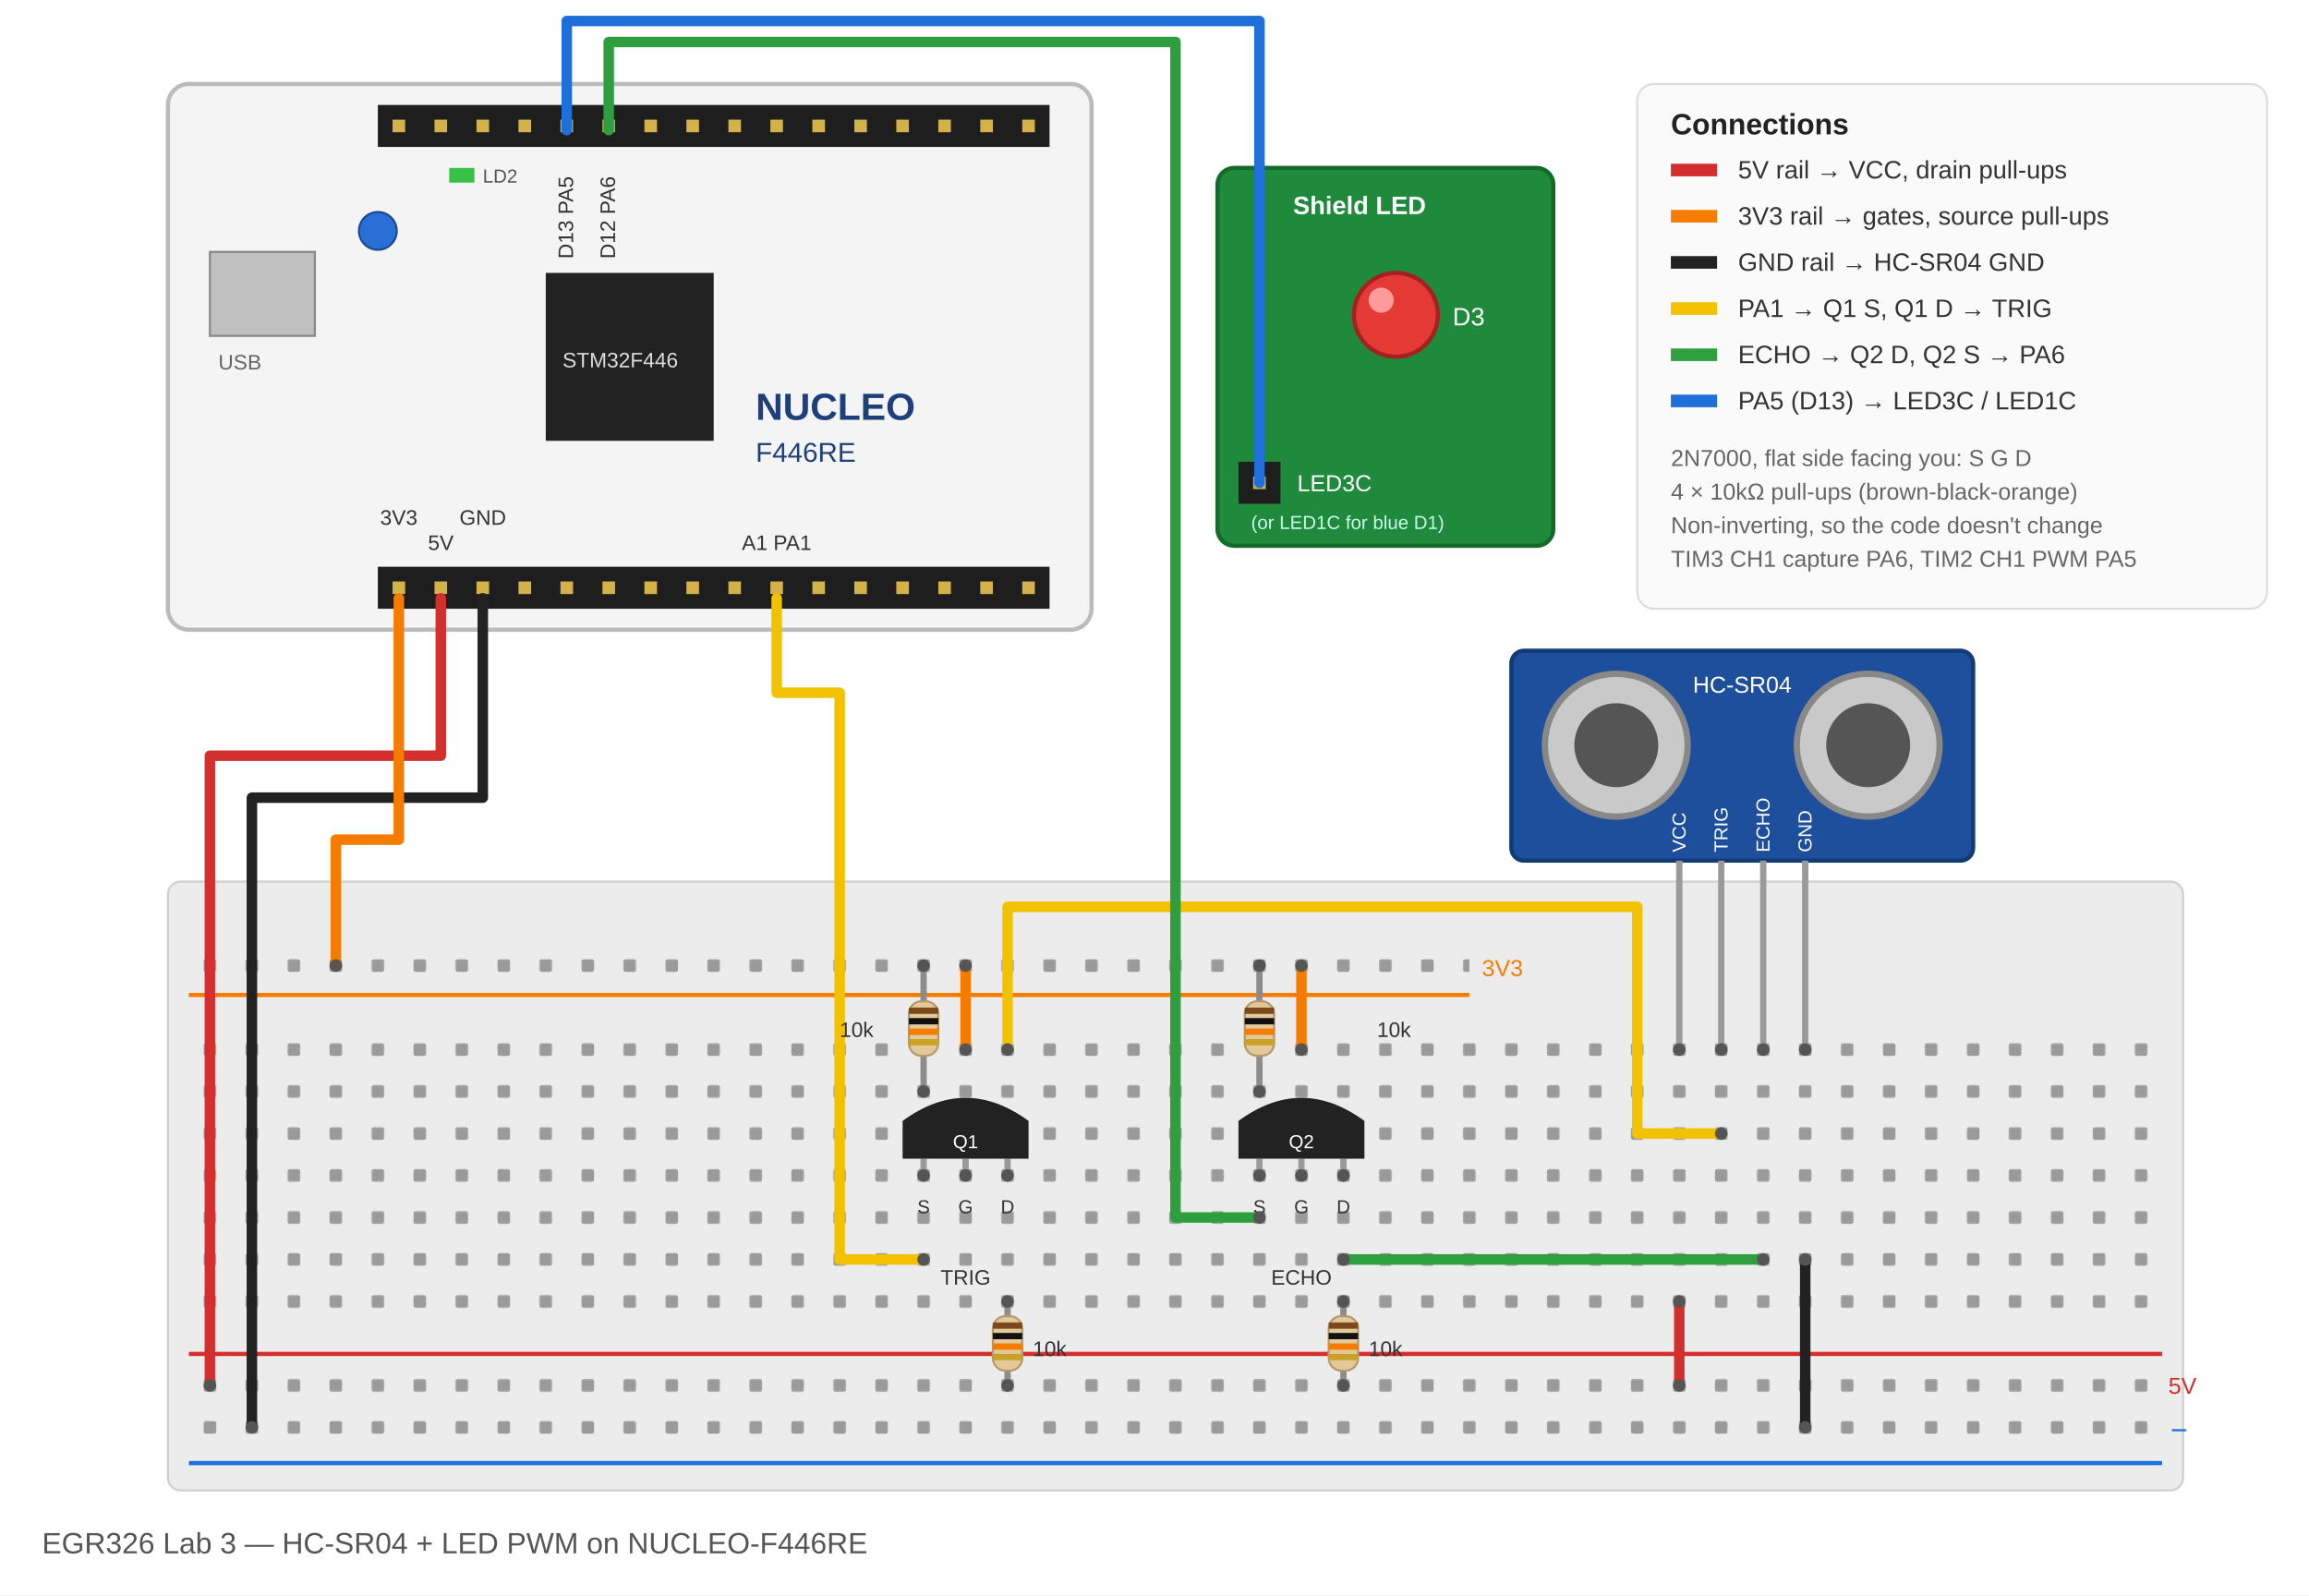
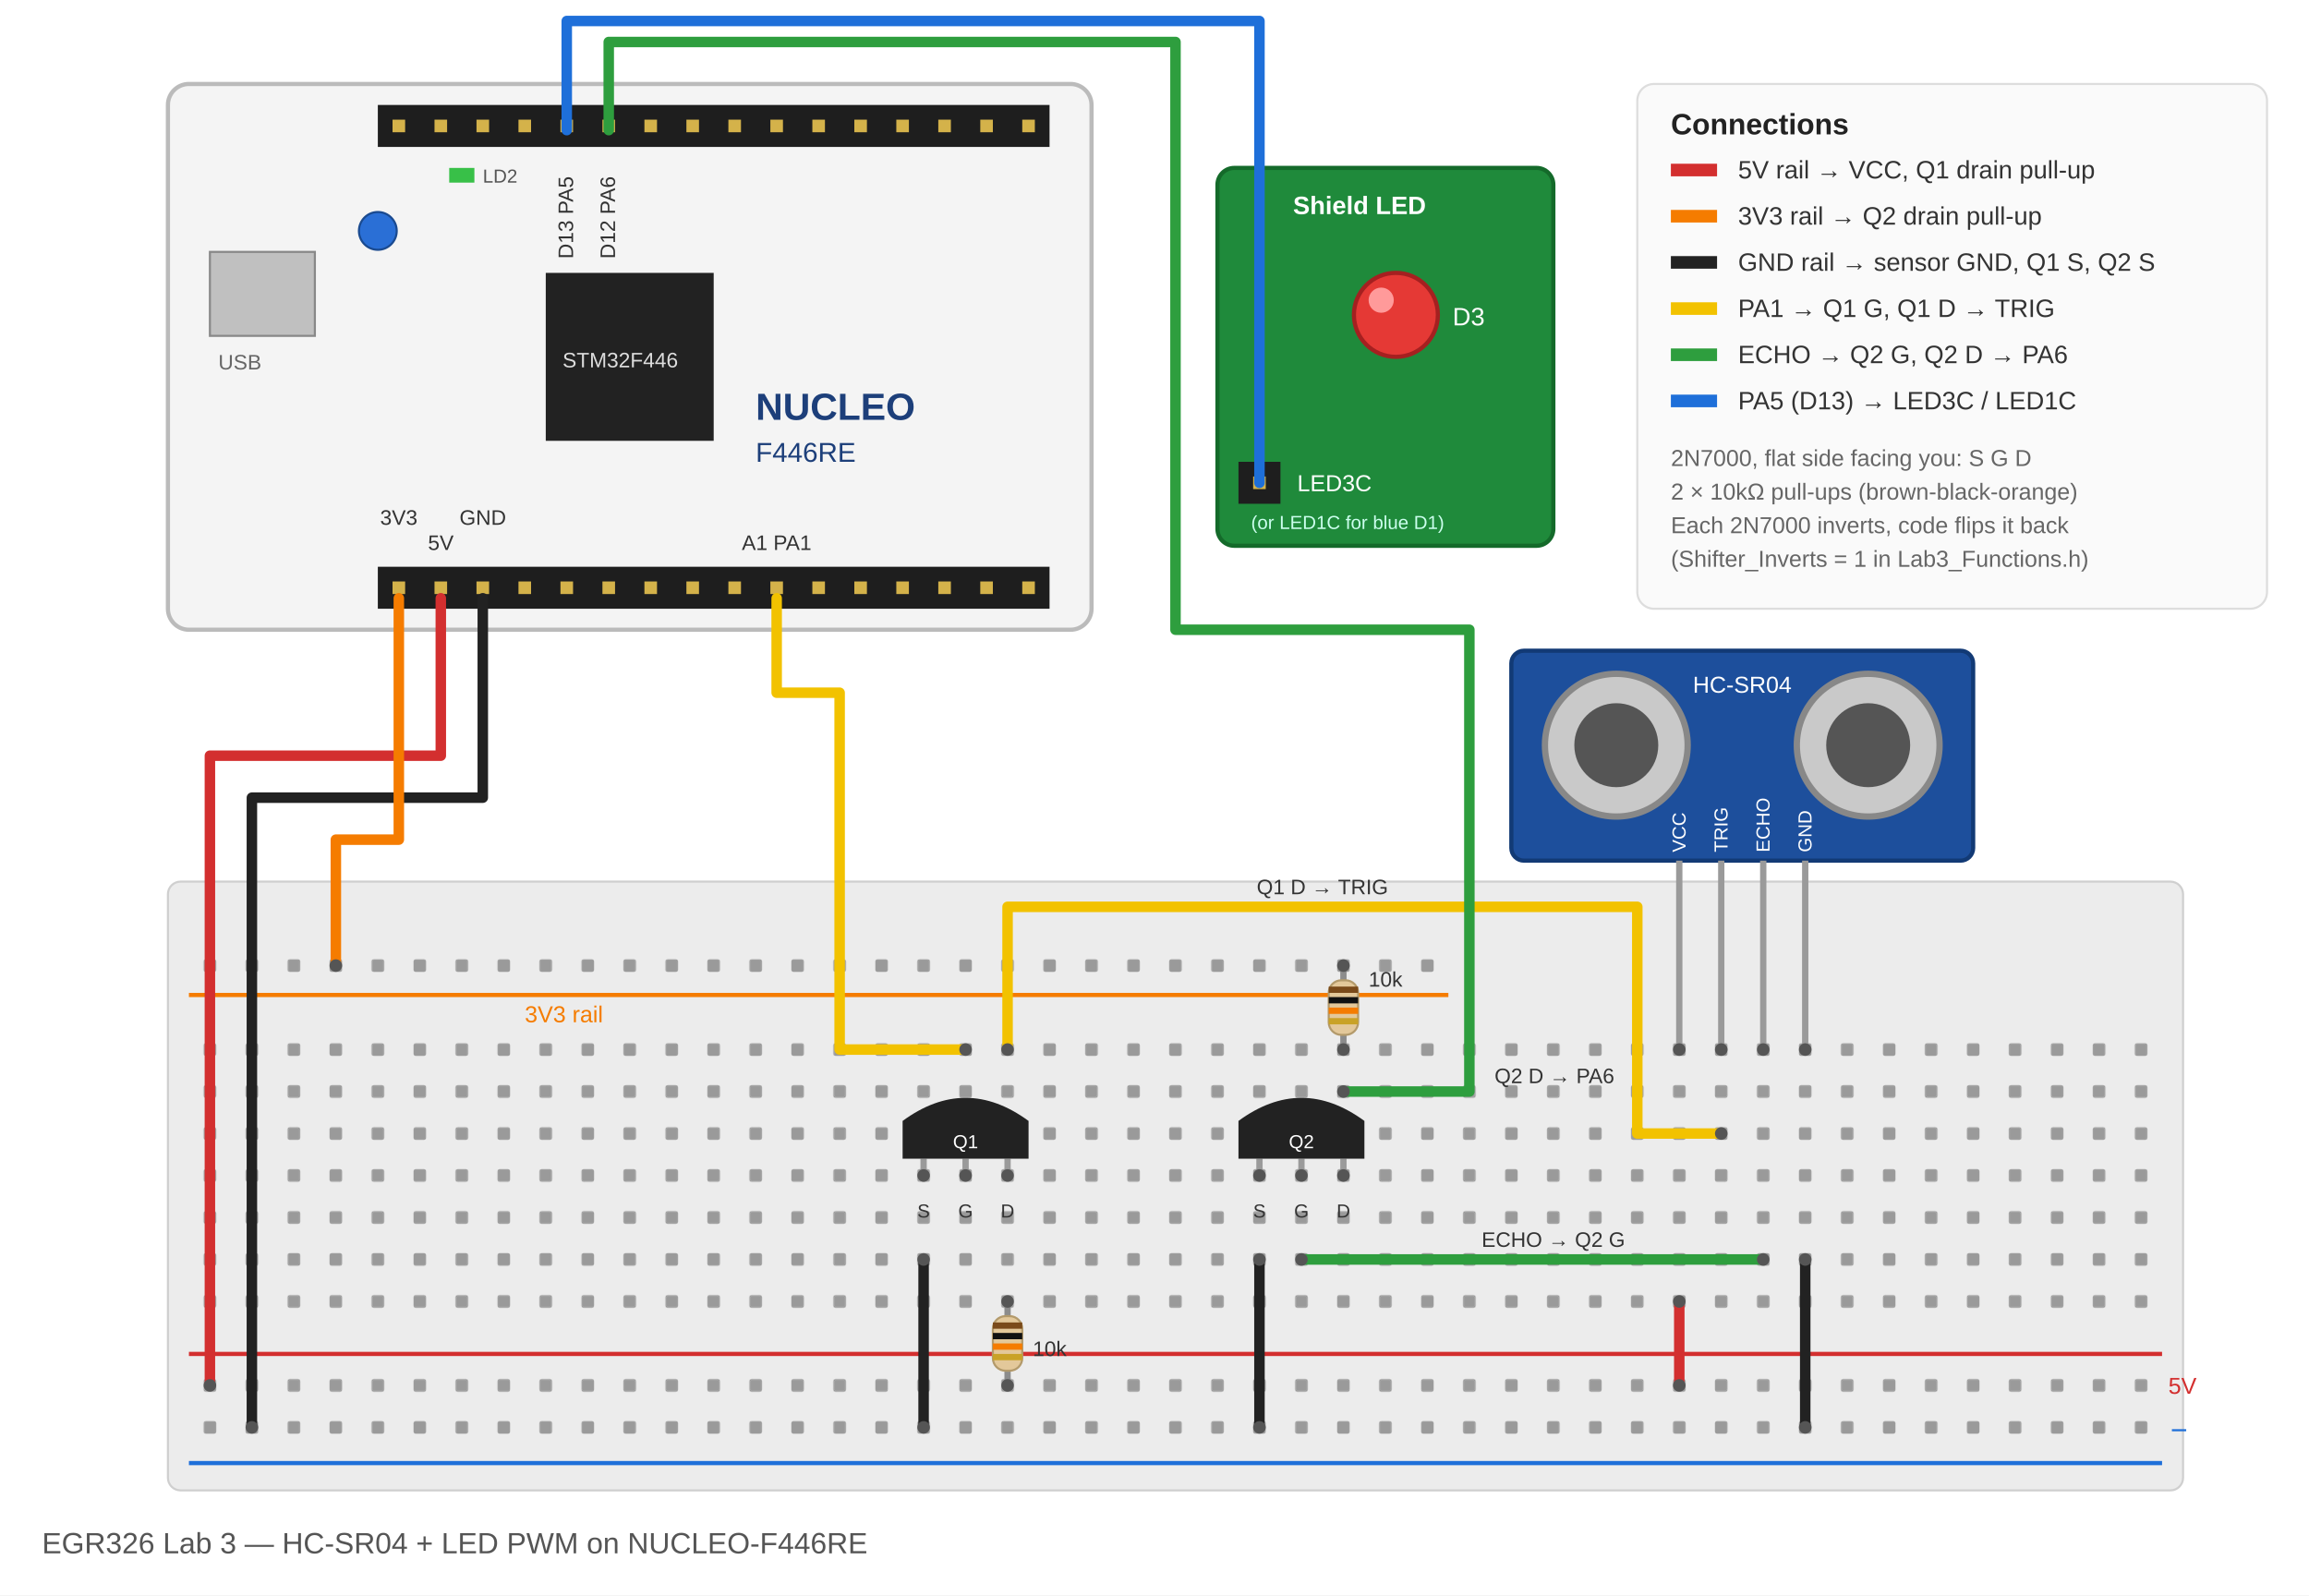
<svg xmlns="http://www.w3.org/2000/svg" viewBox="0 0 1100 760" width="1100" height="760" font-family="Arial, Helvetica, sans-serif">
  <defs>
    <pattern id="hole" x="-10" y="-10" width="20" height="20" patternUnits="userSpaceOnUse">
      <rect x="7" y="7" width="6" height="6" rx="1" fill="#9a9a9a" />
    </pattern>
    <g id="res">
      <line x1="0" y1="0" x2="80" y2="0" stroke="#8c8c8c" stroke-width="3" />
      <rect x="22" y="-8" width="36" height="16" rx="7" fill="#e3c89a" stroke="#b39a6b" />
    </g>
  </defs>
  <rect width="1100" height="760" fill="#ffffff" />
  <text x="20" y="740" font-size="14" fill="#555">EGR326 Lab 3 — HC-SR04 + LED PWM on NUCLEO-F446RE</text>
  <rect x="80" y="40" width="440" height="260" rx="10" fill="#f4f4f4" stroke="#bbb" stroke-width="2" />
  <rect x="100" y="120" width="50" height="40" fill="#c0c0c0" stroke="#888" />
  <text x="104" y="176" font-size="10" fill="#666">USB</text>
  <circle cx="180" cy="110" r="9" fill="#2a6fd6" stroke="#1a4a90" />
  <rect x="260" y="130" width="80" height="80" fill="#222" />
  <text x="268" y="175" font-size="10" fill="#ddd">STM32F446</text>
  <text x="360" y="200" font-size="18" font-weight="bold" fill="#1d3f7a">NUCLEO</text>
  <text x="360" y="220" font-size="13" fill="#1d3f7a">F446RE</text>
  <rect x="214" y="80" width="12" height="7" fill="#38c048" />
  <text x="230" y="87" font-size="9" fill="#555">LD2</text>
  <rect x="180" y="50" width="320" height="20" fill="#1e1e1e" />
  <rect x="180" y="270" width="320" height="20" fill="#1e1e1e" />
  <g fill="#d4b24a">
    <rect x="187" y="57" width="6" height="6" />
    <rect x="207" y="57" width="6" height="6" />
    <rect x="227" y="57" width="6" height="6" />
    <rect x="247" y="57" width="6" height="6" />
    <rect x="267" y="57" width="6" height="6" />
    <rect x="287" y="57" width="6" height="6" />
    <rect x="307" y="57" width="6" height="6" />
    <rect x="327" y="57" width="6" height="6" />
    <rect x="347" y="57" width="6" height="6" />
    <rect x="367" y="57" width="6" height="6" />
    <rect x="387" y="57" width="6" height="6" />
    <rect x="407" y="57" width="6" height="6" />
    <rect x="427" y="57" width="6" height="6" />
    <rect x="447" y="57" width="6" height="6" />
    <rect x="467" y="57" width="6" height="6" />
    <rect x="487" y="57" width="6" height="6" />
    <rect x="187" y="277" width="6" height="6" />
    <rect x="207" y="277" width="6" height="6" />
    <rect x="227" y="277" width="6" height="6" />
    <rect x="247" y="277" width="6" height="6" />
    <rect x="267" y="277" width="6" height="6" />
    <rect x="287" y="277" width="6" height="6" />
    <rect x="307" y="277" width="6" height="6" />
    <rect x="327" y="277" width="6" height="6" />
    <rect x="347" y="277" width="6" height="6" />
    <rect x="367" y="277" width="6" height="6" />
    <rect x="387" y="277" width="6" height="6" />
    <rect x="407" y="277" width="6" height="6" />
    <rect x="427" y="277" width="6" height="6" />
    <rect x="447" y="277" width="6" height="6" />
    <rect x="467" y="277" width="6" height="6" />
    <rect x="487" y="277" width="6" height="6" />
  </g>
  <g font-size="10" fill="#333" text-anchor="middle">
    <text x="270" y="84" transform="rotate(-90 270 84)" dy="3" text-anchor="end">D13 PA5</text>
    <text x="290" y="84" transform="rotate(-90 290 84)" dy="3" text-anchor="end">D12 PA6</text>
    <text x="210" y="262">5V</text>
    <text x="230" y="250">GND</text>
    <text x="370" y="262">A1 PA1</text>
    <text x="190" y="250">3V3</text>
  </g>
  <rect x="580" y="80" width="160" height="180" rx="8" fill="#1f8a3b" stroke="#146a2a" stroke-width="2" />
  <text x="616" y="102" font-size="12" fill="#fff" font-weight="bold">Shield LED</text>
  <circle cx="665" cy="150" r="20" fill="#e53935" stroke="#a52020" stroke-width="2" />
  <circle cx="658" cy="143" r="6" fill="#ff9a9a" />
  <text x="692" y="155" font-size="12" fill="#fff">D3</text>
  <rect x="590" y="220" width="20" height="20" fill="#1e1e1e" />
  <rect x="597" y="227" width="6" height="6" fill="#d4b24a" />
  <text x="618" y="234" font-size="11" fill="#fff">LED3C</text>
  <text x="596" y="252" font-size="9" fill="#cfe">(or LED1C for blue D1)</text>
  <rect x="780" y="40" width="300" height="250" rx="8" fill="#fafafa" stroke="#ddd" />
  <text x="796" y="64" font-size="14" font-weight="bold" fill="#222">Connections</text>
  <g font-size="12" fill="#333">
    <rect x="796" y="78" width="22" height="6" fill="#d32f2f" />
-     <text x="828" y="85">5V rail → VCC, drain pull-ups</text>
+     <text x="828" y="85">5V rail → VCC, Q1 drain pull-up</text>
    <rect x="796" y="100" width="22" height="6" fill="#f57c00" />
-     <text x="828" y="107">3V3 rail → gates, source pull-ups</text>
+     <text x="828" y="107">3V3 rail → Q2 drain pull-up</text>
    <rect x="796" y="122" width="22" height="6" fill="#222" />
-     <text x="828" y="129">GND rail → HC-SR04 GND</text>
+     <text x="828" y="129">GND rail → sensor GND, Q1 S, Q2 S</text>
    <rect x="796" y="144" width="22" height="6" fill="#f2c200" />
-     <text x="828" y="151">PA1 → Q1 S,  Q1 D → TRIG</text>
+     <text x="828" y="151">PA1 → Q1 G,  Q1 D → TRIG</text>
    <rect x="796" y="166" width="22" height="6" fill="#2e9e3e" />
-     <text x="828" y="173">ECHO → Q2 D,  Q2 S → PA6</text>
+     <text x="828" y="173">ECHO → Q2 G,  Q2 D → PA6</text>
    <rect x="796" y="188" width="22" height="6" fill="#1e6fd9" />
    <text x="828" y="195">PA5 (D13) → LED3C / LED1C</text>
    <text x="796" y="222" fill="#666" font-size="11">2N7000, flat side facing you: S  G  D</text>
-     <text x="796" y="238" fill="#666" font-size="11">4 × 10kΩ pull-ups (brown-black-orange)</text>
-     <text x="796" y="254" fill="#666" font-size="11">Non-inverting, so the code doesn't change</text>
-     <text x="796" y="270" fill="#666" font-size="11">TIM3 CH1 capture PA6, TIM2 CH1 PWM PA5</text>
+     <text x="796" y="238" fill="#666" font-size="11">2 × 10kΩ pull-ups (brown-black-orange)</text>
+     <text x="796" y="254" fill="#666" font-size="11">Each 2N7000 inverts, code flips it back</text>
+     <text x="796" y="270" fill="#666" font-size="11">(Shifter_Inverts = 1 in Lab3_Functions.h)</text>
  </g>
  <rect x="80" y="420" width="960" height="290" rx="6" fill="#ececec" stroke="#cfcfcf" />
-   <rect x="90" y="450" width="610" height="20" fill="url(#hole)" />
-   <line x1="90" y1="474" x2="700" y2="474" stroke="#f57c00" stroke-width="2" />
-   <text x="706" y="465" font-size="11" fill="#f57c00">3V3</text>
+   <rect x="90" y="450" width="600" height="20" fill="url(#hole)" />
+   <line x1="90" y1="474" x2="690" y2="474" stroke="#f57c00" stroke-width="2" />
+   <text x="250" y="487" font-size="11" fill="#f57c00">3V3 rail</text>
  <rect x="90" y="490" width="940" height="140" fill="url(#hole)" />
  <line x1="90" y1="645" x2="1030" y2="645" stroke="#d32f2f" stroke-width="2" />
  <rect x="90" y="650" width="940" height="20" fill="url(#hole)" />
  <rect x="90" y="670" width="940" height="20" fill="url(#hole)" />
  <line x1="90" y1="697" x2="1030" y2="697" stroke="#1e6fd9" stroke-width="2" />
  <text x="1033" y="664" font-size="11" fill="#d32f2f">5V</text>
+   <text x="712" y="516" font-size="10" fill="#333">Q2 D → PA6</text>
  <text x="1034" y="686" font-size="14" fill="#1e6fd9">−</text>
  <rect x="720" y="310" width="220" height="100" rx="6" fill="#1d4f9c" stroke="#123a75" stroke-width="2" />
  <circle cx="770" cy="355" r="34" fill="#c9c9c9" stroke="#888" stroke-width="3" />
  <circle cx="770" cy="355" r="20" fill="#555" />
  <circle cx="890" cy="355" r="34" fill="#c9c9c9" stroke="#888" stroke-width="3" />
  <circle cx="890" cy="355" r="20" fill="#555" />
  <text x="830" y="330" font-size="11" fill="#fff" text-anchor="middle">HC-SR04</text>
  <g font-size="9" fill="#fff" text-anchor="start">
    <text transform="translate(803,406) rotate(-90)">VCC</text>
    <text transform="translate(823,406) rotate(-90)">TRIG</text>
    <text transform="translate(843,406) rotate(-90)">ECHO</text>
    <text transform="translate(863,406) rotate(-90)">GND</text>
  </g>
  <g stroke="#9a9a9a" stroke-width="3">
    <line x1="800" y1="410" x2="800" y2="500" />
    <line x1="820" y1="410" x2="820" y2="500" />
    <line x1="840" y1="410" x2="840" y2="500" />
    <line x1="860" y1="410" x2="860" y2="500" />
  </g>
  <line x1="440" y1="552" x2="440" y2="560" stroke="#9a9a9a" stroke-width="3" />
  <circle cx="440" cy="560" r="3" fill="#555" />
  <line x1="460" y1="552" x2="460" y2="560" stroke="#9a9a9a" stroke-width="3" />
  <circle cx="460" cy="560" r="3" fill="#555" />
  <line x1="480" y1="552" x2="480" y2="560" stroke="#9a9a9a" stroke-width="3" />
  <circle cx="480" cy="560" r="3" fill="#555" />
  <path d="M430,552 L430,534 Q460,512 490,534 L490,552 Z" fill="#222" />
  <text x="460" y="547" font-size="9" fill="#fff" text-anchor="middle">Q1</text>
  <g font-size="9" fill="#333" text-anchor="middle">
-     <text x="440" y="578">S</text>
-     <text x="460" y="578">G</text>
-     <text x="480" y="578">D</text>
+     <text x="440" y="580">S</text>
+     <text x="460" y="580">G</text>
+     <text x="480" y="580">D</text>
  </g>
  <line x1="600" y1="552" x2="600" y2="560" stroke="#9a9a9a" stroke-width="3" />
  <circle cx="600" cy="560" r="3" fill="#555" />
  <line x1="620" y1="552" x2="620" y2="560" stroke="#9a9a9a" stroke-width="3" />
  <circle cx="620" cy="560" r="3" fill="#555" />
  <line x1="640" y1="552" x2="640" y2="560" stroke="#9a9a9a" stroke-width="3" />
  <circle cx="640" cy="560" r="3" fill="#555" />
  <path d="M590,552 L590,534 Q620,512 650,534 L650,552 Z" fill="#222" />
  <text x="620" y="547" font-size="9" fill="#fff" text-anchor="middle">Q2</text>
  <g font-size="9" fill="#333" text-anchor="middle">
-     <text x="600" y="578">S</text>
-     <text x="620" y="578">G</text>
-     <text x="640" y="578">D</text>
-   </g>
-   <text x="460" y="612" font-size="10" fill="#333" text-anchor="middle">TRIG</text>
-   <text x="620" y="612" font-size="10" fill="#333" text-anchor="middle">ECHO</text>
+     <text x="600" y="580">S</text>
+     <text x="620" y="580">G</text>
+     <text x="640" y="580">D</text>
+   </g>
+   <text x="630" y="426" font-size="10" fill="#333" text-anchor="middle">Q1 D → TRIG</text>
+   <text x="740" y="594" font-size="10" fill="#333" text-anchor="middle">ECHO → Q2 G</text>
  <g fill="none" stroke-width="5" stroke-linejoin="round" stroke-linecap="round">
    <polyline points="210,285 210,360 100,360 100,660" stroke="#d32f2f" />
    <polyline points="230,285 230,380 120,380 120,680" stroke="#222" />
    <polyline points="190,285 190,400 160,400 160,460" stroke="#f57c00" />
-     <polyline points="460,500 460,460" stroke="#f57c00" />
-     <polyline points="620,500 620,460" stroke="#f57c00" />
    <polyline points="800,620 800,660" stroke="#d32f2f" />
    <polyline points="860,600 860,680" stroke="#222" />
-     <polyline points="370,285 370,330 400,330 400,600 440,600" stroke="#f2c200" />
+     <polyline points="440,600 440,680" stroke="#222" />
+     <polyline points="600,600 600,680" stroke="#222" />
+     <polyline points="370,285 370,330 400,330 400,500 460,500" stroke="#f2c200" />
    <polyline points="480,500 480,432 780,432 780,540 820,540" stroke="#f2c200" />
-     <polyline points="840,600 640,600" stroke="#2e9e3e" />
-     <polyline points="600,580 560,580 560,20 290,20 290,62" stroke="#2e9e3e" />
+     <polyline points="840,600 620,600" stroke="#2e9e3e" />
+     <polyline points="640,520 700,520 700,300 560,300 560,20 290,20 290,62" stroke="#2e9e3e" />
    <polyline points="270,62 270,10 600,10 600,230" stroke="#1e6fd9" />
  </g>
-   <line x1="440" y1="460" x2="440" y2="520" stroke="#8c8c8c" stroke-width="3" />
-   <rect x="433.0" y="477.0" width="14" height="26" rx="6" fill="#e3c89a" stroke="#b39a6b" />
-   <rect x="433.0" y="480.0" width="14" height="3" fill="#7a4a1a" />
-   <rect x="433.0" y="485.0" width="14" height="3" fill="#111" />
-   <rect x="433.0" y="490.0" width="14" height="3" fill="#f57c00" />
-   <rect x="433.0" y="495.0" width="14" height="3" fill="#c9a227" />
-   <circle cx="440" cy="460" r="3" fill="#555" />
-   <circle cx="440" cy="520" r="3" fill="#555" />
-   <line x1="600" y1="460" x2="600" y2="520" stroke="#8c8c8c" stroke-width="3" />
-   <rect x="593.0" y="477.0" width="14" height="26" rx="6" fill="#e3c89a" stroke="#b39a6b" />
-   <rect x="593.0" y="480.0" width="14" height="3" fill="#7a4a1a" />
-   <rect x="593.0" y="485.0" width="14" height="3" fill="#111" />
-   <rect x="593.0" y="490.0" width="14" height="3" fill="#f57c00" />
-   <rect x="593.0" y="495.0" width="14" height="3" fill="#c9a227" />
-   <circle cx="600" cy="460" r="3" fill="#555" />
-   <circle cx="600" cy="520" r="3" fill="#555" />
  <line x1="480" y1="620" x2="480" y2="660" stroke="#8c8c8c" stroke-width="3" />
  <rect x="473.0" y="627.0" width="14" height="26" rx="6" fill="#e3c89a" stroke="#b39a6b" />
  <rect x="473.0" y="630.0" width="14" height="3" fill="#7a4a1a" />
  <rect x="473.0" y="635.0" width="14" height="3" fill="#111" />
  <rect x="473.0" y="640.0" width="14" height="3" fill="#f57c00" />
  <rect x="473.0" y="645.0" width="14" height="3" fill="#c9a227" />
  <circle cx="480" cy="620" r="3" fill="#555" />
  <circle cx="480" cy="660" r="3" fill="#555" />
-   <line x1="640" y1="620" x2="640" y2="660" stroke="#8c8c8c" stroke-width="3" />
-   <rect x="633.0" y="627.0" width="14" height="26" rx="6" fill="#e3c89a" stroke="#b39a6b" />
-   <rect x="633.0" y="630.0" width="14" height="3" fill="#7a4a1a" />
-   <rect x="633.0" y="635.0" width="14" height="3" fill="#111" />
-   <rect x="633.0" y="640.0" width="14" height="3" fill="#f57c00" />
-   <rect x="633.0" y="645.0" width="14" height="3" fill="#c9a227" />
-   <circle cx="640" cy="620" r="3" fill="#555" />
-   <circle cx="640" cy="660" r="3" fill="#555" />
+   <line x1="640" y1="460" x2="640" y2="500" stroke="#8c8c8c" stroke-width="3" />
+   <rect x="633.0" y="467.0" width="14" height="26" rx="6" fill="#e3c89a" stroke="#b39a6b" />
+   <rect x="633.0" y="470.0" width="14" height="3" fill="#7a4a1a" />
+   <rect x="633.0" y="475.0" width="14" height="3" fill="#111" />
+   <rect x="633.0" y="480.0" width="14" height="3" fill="#f57c00" />
+   <rect x="633.0" y="485.0" width="14" height="3" fill="#c9a227" />
+   <circle cx="640" cy="460" r="3" fill="#555" />
+   <circle cx="640" cy="500" r="3" fill="#555" />
  <g font-size="10" fill="#333">
-     <text x="400" y="494">10k</text>
-     <text x="656" y="494">10k</text>
    <text x="492" y="646">10k</text>
-     <text x="652" y="646">10k</text>
+     <text x="652" y="470">10k</text>
  </g>
  <g fill="#555">
    <circle cx="100" cy="660" r="3" />
    <circle cx="120" cy="680" r="3" />
    <circle cx="160" cy="460" r="3" />
-     <circle cx="460" cy="500" r="3" />
-     <circle cx="460" cy="460" r="3" />
-     <circle cx="620" cy="500" r="3" />
-     <circle cx="620" cy="460" r="3" />
    <circle cx="800" cy="620" r="3" />
    <circle cx="800" cy="660" r="3" />
    <circle cx="860" cy="600" r="3" />
    <circle cx="860" cy="680" r="3" />
+     <circle cx="460" cy="500" r="3" />
    <circle cx="440" cy="600" r="3" />
+     <circle cx="440" cy="680" r="3" />
    <circle cx="480" cy="500" r="3" />
    <circle cx="820" cy="540" r="3" />
+     <circle cx="600" cy="600" r="3" />
+     <circle cx="600" cy="680" r="3" />
    <circle cx="840" cy="600" r="3" />
-     <circle cx="640" cy="600" r="3" />
-     <circle cx="600" cy="580" r="3" />
+     <circle cx="620" cy="600" r="3" />
+     <circle cx="640" cy="520" r="3" />
    <circle cx="800" cy="500" r="3" />
    <circle cx="820" cy="500" r="3" />
    <circle cx="840" cy="500" r="3" />
    <circle cx="860" cy="500" r="3" />
  </g>
</svg>
